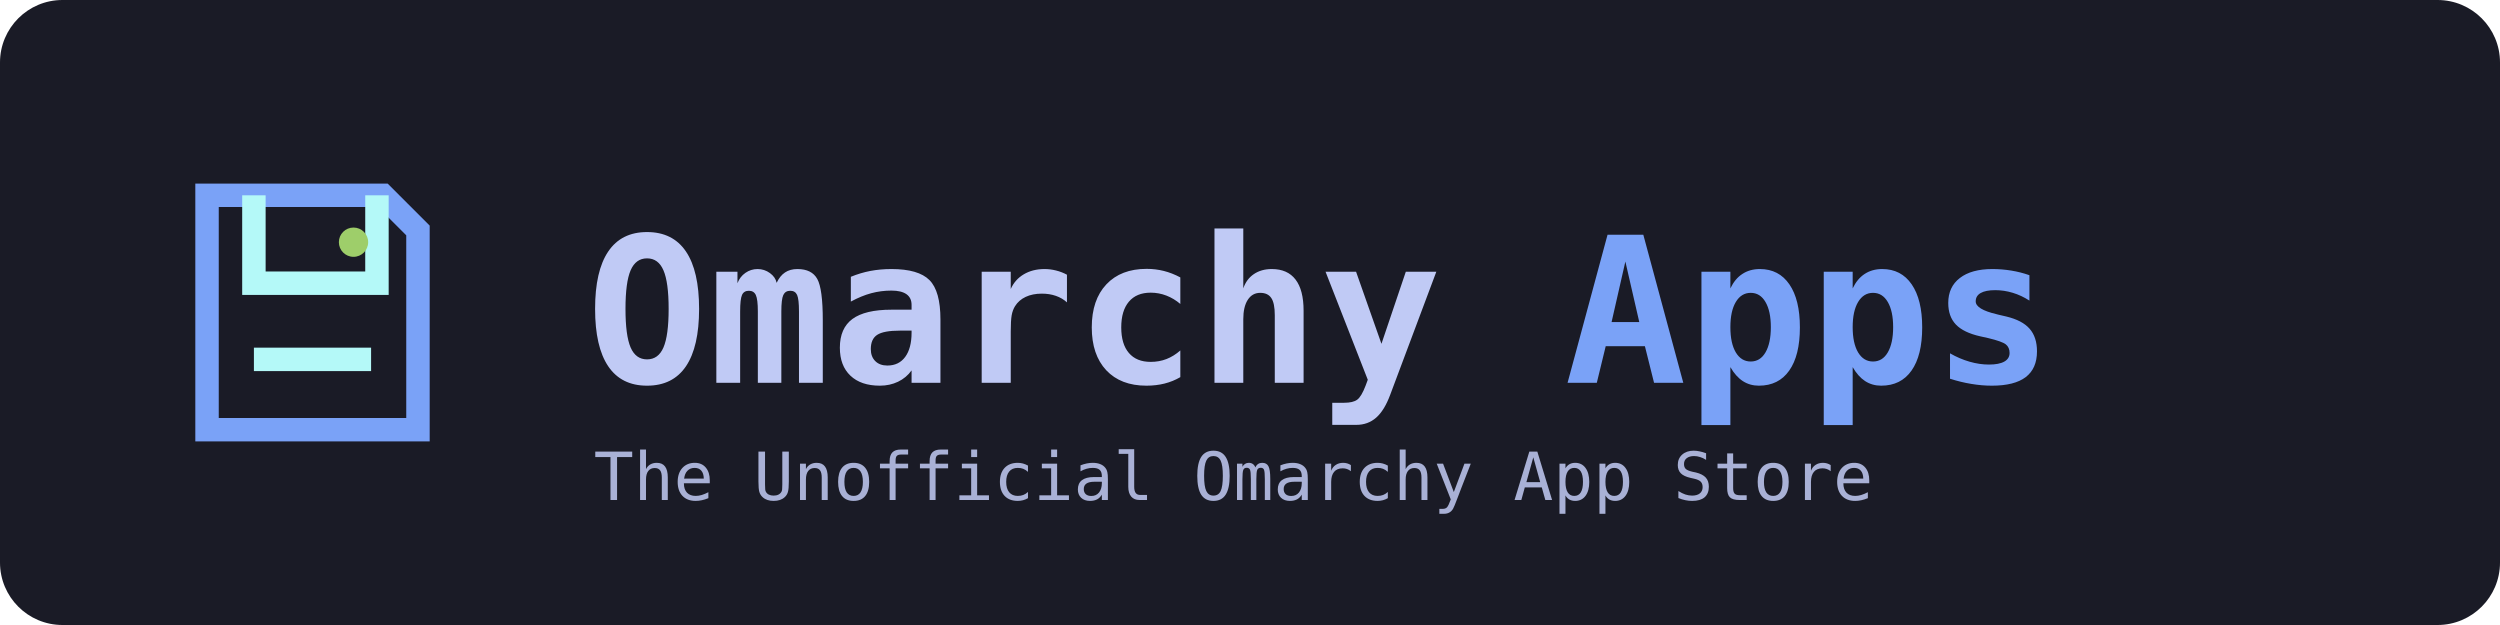
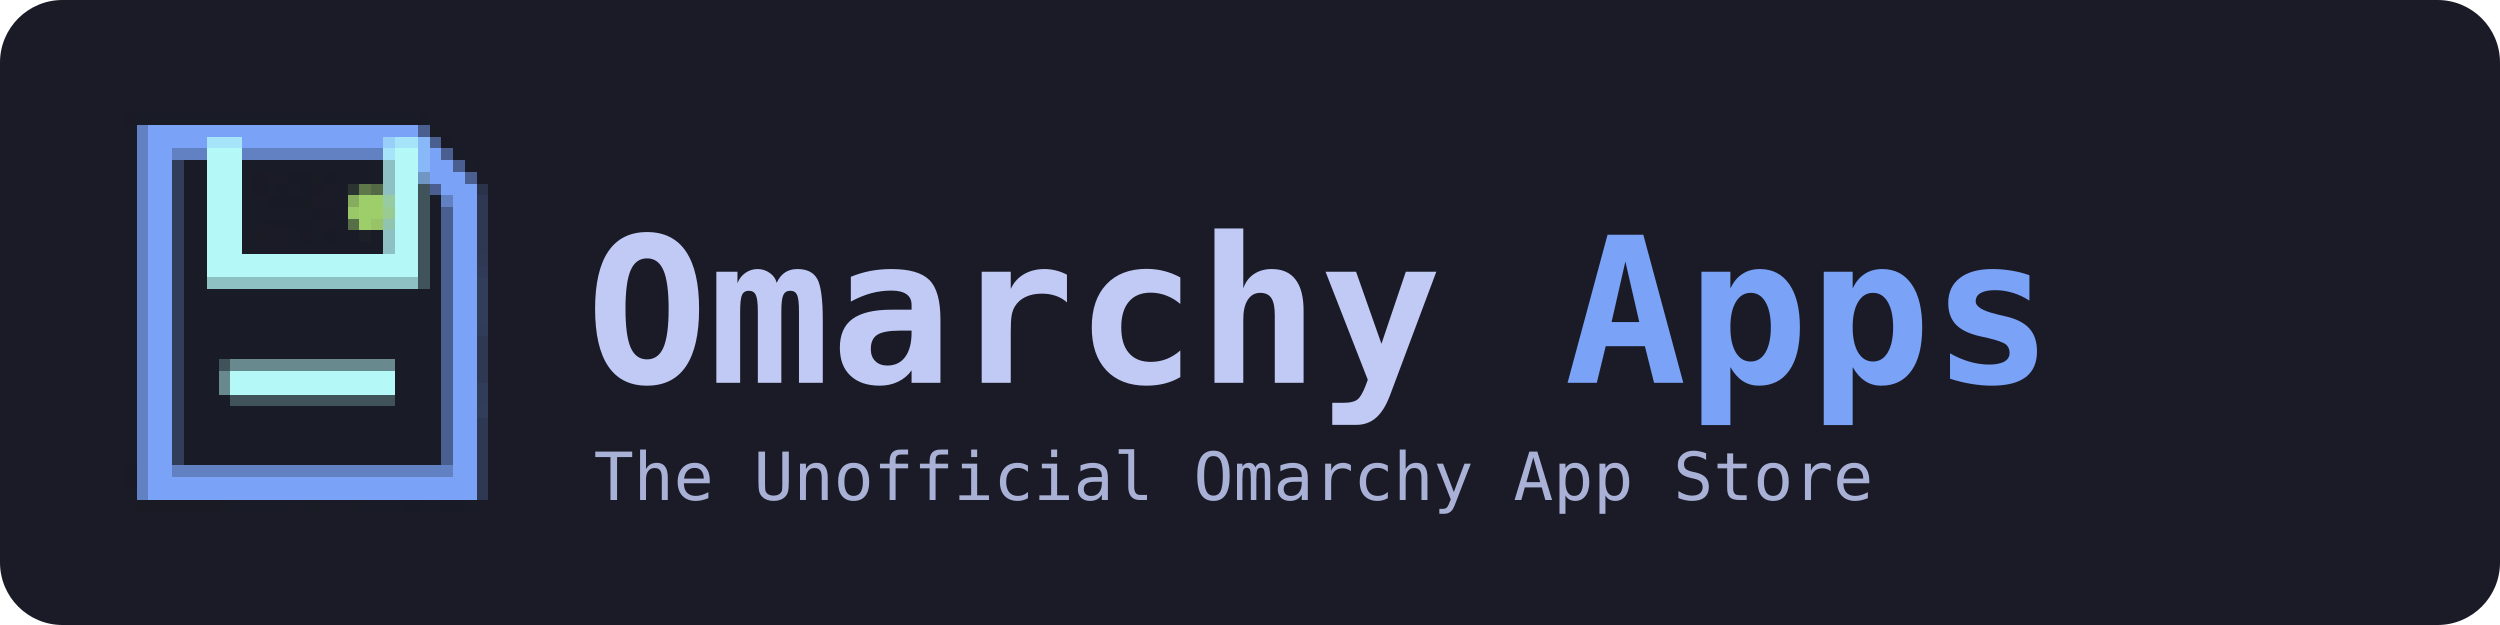
<svg xmlns="http://www.w3.org/2000/svg" viewBox="0 0 640 160" width="1280" height="320">
  <rect width="640" height="160" rx="16" fill="#1a1b26" />
-   <g transform="translate(32 32) scale(1.5)">
-     <path d="M14 12h30l6 6v34H14z" fill="none" stroke="#7aa2f7" stroke-width="4" />
-     <path d="M22 12v15h21V12M22 40h20" fill="none" stroke="#b4f9f8" stroke-width="4" />
-     <circle cx="39" cy="20" r="2.5" fill="#9ece6a" />
+   <g transform="translate(29 29) scale(3)" shape-rendering="crispEdges">
+     <rect x="1" y="0" width="1" height="1" fill="#121224" fill-opacity="0.055" />
+     <rect x="2" y="0" width="24" height="1" fill="#191b26" />
+     <rect x="26" y="0" width="1" height="1" fill="#191b26" fill-opacity="0.949" />
+     <rect x="1" y="1" width="1" height="1" fill="#191b26" />
+     <rect x="2" y="1" width="1" height="1" fill="#6281c3" />
+     <rect x="3" y="1" width="23" height="1" fill="#7aa2f7" />
+     <rect x="26" y="1" width="1" height="1" fill="#4a5f8f" />
+     <rect x="27" y="1" width="1" height="1" fill="#191b26" fill-opacity="0.937" />
+     <rect x="1" y="2" width="1" height="1" fill="#191b26" />
+     <rect x="2" y="2" width="1" height="1" fill="#6281c3" />
+     <rect x="3" y="2" width="5" height="1" fill="#7aa2f7" />
+     <rect x="8" y="2" width="3" height="1" fill="#a6e4f9" />
+     <rect x="11" y="2" width="12" height="1" fill="#7aa2f7" />
+     <rect x="23" y="2" width="1" height="1" fill="#98cef8" />
+     <rect x="24" y="2" width="2" height="1" fill="#a6e4f9" />
+     <rect x="26" y="2" width="1" height="1" fill="#88b8f8" />
+     <rect x="27" y="2" width="1" height="1" fill="#4a5f8f" />
+     <rect x="28" y="2" width="1" height="1" fill="#191a26" fill-opacity="0.682" />
+     <rect x="1" y="3" width="1" height="1" fill="#191b26" />
+     <rect x="2" y="3" width="1" height="1" fill="#6281c3" />
+     <rect x="3" y="3" width="2" height="1" fill="#7aa2f7" />
+     <rect x="5" y="3" width="3" height="1" fill="#6281c3" />
+     <rect x="8" y="3" width="3" height="1" fill="#b4f9f8" />
+     <rect x="11" y="3" width="12" height="1" fill="#6281c3" />
+     <rect x="23" y="3" width="1" height="1" fill="#a6e4f9" />
+     <rect x="24" y="3" width="2" height="1" fill="#b4f9f8" />
+     <rect x="26" y="3" width="1" height="1" fill="#88b8f8" />
+     <rect x="27" y="3" width="1" height="1" fill="#7aa2f7" />
+     <rect x="28" y="3" width="1" height="1" fill="#4a5f8f" />
+     <rect x="29" y="3" width="1" height="1" fill="#191c26" fill-opacity="0.761" />
+     <rect x="1" y="4" width="1" height="1" fill="#191b26" />
+     <rect x="2" y="4" width="1" height="1" fill="#6281c3" />
+     <rect x="3" y="4" width="2" height="1" fill="#7aa2f7" />
+     <rect x="5" y="4" width="1" height="1" fill="#323d5a" />
+     <rect x="6" y="4" width="2" height="1" fill="#191b26" />
+     <rect x="8" y="4" width="3" height="1" fill="#b4f9f8" />
+     <rect x="11" y="4" width="12" height="1" fill="#191b26" />
+     <rect x="23" y="4" width="1" height="1" fill="#8ec1c4" />
+     <rect x="24" y="4" width="2" height="1" fill="#b4f9f8" />
+     <rect x="26" y="4" width="1" height="1" fill="#88b8f8" />
+     <rect x="27" y="4" width="2" height="1" fill="#7aa2f7" />
+     <rect x="29" y="4" width="1" height="1" fill="#4a5f8f" />
+     <rect x="30" y="4" width="1" height="1" fill="#191b26" fill-opacity="0.929" />
+     <rect x="1" y="5" width="1" height="1" fill="#191b26" />
+     <rect x="2" y="5" width="1" height="1" fill="#6281c3" />
+     <rect x="3" y="5" width="2" height="1" fill="#7aa2f7" />
+     <rect x="5" y="5" width="1" height="1" fill="#323d5a" />
+     <rect x="6" y="5" width="2" height="1" fill="#191b26" />
+     <rect x="8" y="5" width="3" height="1" fill="#b4f9f8" />
+     <rect x="11" y="5" width="1" height="1" fill="#191b26" />
+     <rect x="12" y="5" width="1" height="1" fill="#181b27" fill-opacity="0.255" />
+     <rect x="13" y="5" width="1" height="1" fill="#1a1b26" fill-opacity="0.667" />
+     <rect x="14" y="5" width="1" height="1" fill="#191b26" fill-opacity="0.976" />
+     <rect x="15" y="5" width="1" height="1" fill="#191b26" fill-opacity="0.992" />
+     <rect x="16" y="5" width="1" height="1" fill="#191b26" fill-opacity="0.996" />
+     <rect x="17" y="5" width="1" height="1" fill="#191b26" fill-opacity="0.937" />
+     <rect x="18" y="5" width="1" height="1" fill="#191b26" fill-opacity="0.988" />
+     <rect x="19" y="5" width="4" height="1" fill="#191b26" />
+     <rect x="23" y="5" width="1" height="1" fill="#8ec1c4" />
+     <rect x="24" y="5" width="2" height="1" fill="#b4f9f8" />
+     <rect x="26" y="5" width="1" height="1" fill="#7096c4" />
+     <rect x="27" y="5" width="3" height="1" fill="#7aa2f7" />
+     <rect x="30" y="5" width="1" height="1" fill="#4a5f8f" />
+     <rect x="31" y="5" width="1" height="1" fill="#1a1a22" fill-opacity="0.118" />
+     <rect x="1" y="6" width="1" height="1" fill="#191b26" />
+     <rect x="2" y="6" width="1" height="1" fill="#6281c3" />
+     <rect x="3" y="6" width="2" height="1" fill="#7aa2f7" />
+     <rect x="5" y="6" width="1" height="1" fill="#323d5a" />
+     <rect x="6" y="6" width="2" height="1" fill="#191b26" />
+     <rect x="8" y="6" width="3" height="1" fill="#b4f9f8" />
+     <rect x="11" y="6" width="1" height="1" fill="#191b26" />
+     <rect x="12" y="6" width="1" height="1" fill="#191b27" fill-opacity="0.804" />
+     <rect x="13" y="6" width="1" height="1" fill="#191b26" />
+     <rect x="14" y="6" width="1" height="1" fill="#191b26" fill-opacity="0.996" />
+     <rect x="15" y="6" width="1" height="1" fill="#191b26" />
+     <rect x="16" y="6" width="1" height="1" fill="#191b26" fill-opacity="0.996" />
+     <rect x="17" y="6" width="1" height="1" fill="#191b26" fill-opacity="0.733" />
+     <rect x="18" y="6" width="1" height="1" fill="#1a1a27" fill-opacity="0.388" />
+     <rect x="19" y="6" width="1" height="1" fill="#191b26" />
+     <rect x="20" y="6" width="1" height="1" fill="#2c3431" />
+     <rect x="21" y="6" width="1" height="1" fill="#5f784a" />
+     <rect x="22" y="6" width="1" height="1" fill="#536844" />
+     <rect x="23" y="6" width="1" height="1" fill="#8ec1c4" />
+     <rect x="24" y="6" width="2" height="1" fill="#b4f9f8" />
+     <rect x="26" y="6" width="1" height="1" fill="#40535b" />
+     <rect x="27" y="6" width="1" height="1" fill="#4a5f8f" />
+     <rect x="28" y="6" width="3" height="1" fill="#7aa2f7" />
+     <rect x="31" y="6" width="1" height="1" fill="#323d5a" fill-opacity="0.725" />
+     <rect x="1" y="7" width="1" height="1" fill="#191b26" />
+     <rect x="2" y="7" width="1" height="1" fill="#6281c3" />
+     <rect x="3" y="7" width="2" height="1" fill="#7aa2f7" />
+     <rect x="5" y="7" width="1" height="1" fill="#323d5a" />
+     <rect x="6" y="7" width="2" height="1" fill="#191b26" />
+     <rect x="8" y="7" width="3" height="1" fill="#b4f9f8" />
+     <rect x="11" y="7" width="2" height="1" fill="#191b26" />
+     <rect x="13" y="7" width="1" height="1" fill="#191b26" fill-opacity="0.996" />
+     <rect x="14" y="7" width="1" height="1" fill="#191b26" fill-opacity="0.992" />
+     <rect x="15" y="7" width="1" height="1" fill="#191b26" fill-opacity="0.988" />
+     <rect x="16" y="7" width="1" height="1" fill="#191b25" fill-opacity="0.988" />
+     <rect x="17" y="7" width="1" height="1" fill="#1e1e2d" fill-opacity="0.067" />
+     <rect x="18" y="7" width="1" height="1" fill="#1a1a33" fill-opacity="0.039" />
+     <rect x="19" y="7" width="1" height="1" fill="#191b26" />
+     <rect x="20" y="7" width="1" height="1" fill="#86ad5e" />
+     <rect x="21" y="7" width="2" height="1" fill="#9ece6a" />
+     <rect x="23" y="7" width="1" height="1" fill="#97cba2" />
+     <rect x="24" y="7" width="2" height="1" fill="#b4f9f8" />
+     <rect x="26" y="7" width="1" height="1" fill="#40535b" />
+     <rect x="27" y="7" width="1" height="1" fill="#191b26" />
+     <rect x="28" y="7" width="1" height="1" fill="#6281c3" />
+     <rect x="29" y="7" width="2" height="1" fill="#7aa2f7" />
+     <rect x="31" y="7" width="1" height="1" fill="#323d5a" fill-opacity="0.863" />
+     <rect x="1" y="8" width="1" height="1" fill="#191b26" />
+     <rect x="2" y="8" width="1" height="1" fill="#6281c3" />
+     <rect x="3" y="8" width="2" height="1" fill="#7aa2f7" />
+     <rect x="5" y="8" width="1" height="1" fill="#323d5a" />
+     <rect x="6" y="8" width="2" height="1" fill="#191b26" />
+     <rect x="8" y="8" width="3" height="1" fill="#b4f9f8" />
+     <rect x="11" y="8" width="6" height="1" fill="#191b26" />
+     <rect x="17" y="8" width="1" height="1" fill="#181b25" fill-opacity="0.694" />
+     <rect x="18" y="8" width="1" height="1" fill="#1b1b24" fill-opacity="0.110" />
+     <rect x="19" y="8" width="1" height="1" fill="#191b26" />
+     <rect x="20" y="8" width="1" height="1" fill="#99c868" />
+     <rect x="21" y="8" width="2" height="1" fill="#9ece6a" />
+     <rect x="23" y="8" width="1" height="1" fill="#9acb92" />
+     <rect x="24" y="8" width="2" height="1" fill="#b4f9f8" />
+     <rect x="26" y="8" width="1" height="1" fill="#40535b" />
+     <rect x="27" y="8" width="1" height="1" fill="#191b26" />
+     <rect x="28" y="8" width="1" height="1" fill="#4a5f8f" />
+     <rect x="29" y="8" width="2" height="1" fill="#7aa2f7" />
+     <rect x="31" y="8" width="1" height="1" fill="#323d5a" fill-opacity="0.863" />
+     <rect x="1" y="9" width="1" height="1" fill="#191b26" />
+     <rect x="2" y="9" width="1" height="1" fill="#6281c3" />
+     <rect x="3" y="9" width="2" height="1" fill="#7aa2f7" />
+     <rect x="5" y="9" width="1" height="1" fill="#323d5a" />
+     <rect x="6" y="9" width="2" height="1" fill="#191b26" />
+     <rect x="8" y="9" width="3" height="1" fill="#b4f9f8" />
+     <rect x="11" y="9" width="1" height="1" fill="#191b26" />
+     <rect x="12" y="9" width="1" height="1" fill="#191b26" fill-opacity="0.976" />
+     <rect x="13" y="9" width="1" height="1" fill="#191b26" fill-opacity="0.992" />
+     <rect x="14" y="9" width="1" height="1" fill="#191b26" fill-opacity="0.988" />
+     <rect x="15" y="9" width="2" height="1" fill="#191b26" fill-opacity="0.996" />
+     <rect x="17" y="9" width="1" height="1" fill="#191b26" fill-opacity="0.976" />
+     <rect x="19" y="9" width="1" height="1" fill="#191b26" />
+     <rect x="20" y="9" width="1" height="1" fill="#576f47" />
+     <rect x="21" y="9" width="1" height="1" fill="#9ece6a" />
+     <rect x="22" y="9" width="1" height="1" fill="#98c467" />
+     <rect x="23" y="9" width="1" height="1" fill="#91c4af" />
+     <rect x="24" y="9" width="2" height="1" fill="#b4f9f8" />
+     <rect x="26" y="9" width="1" height="1" fill="#40535b" />
+     <rect x="27" y="9" width="1" height="1" fill="#191b26" />
+     <rect x="28" y="9" width="1" height="1" fill="#4a5f8f" />
+     <rect x="29" y="9" width="2" height="1" fill="#7aa2f7" />
+     <rect x="31" y="9" width="1" height="1" fill="#323d5a" fill-opacity="0.863" />
+     <rect x="1" y="10" width="1" height="1" fill="#191b26" />
+     <rect x="2" y="10" width="1" height="1" fill="#6281c3" />
+     <rect x="3" y="10" width="2" height="1" fill="#7aa2f7" />
+     <rect x="5" y="10" width="1" height="1" fill="#323d5a" />
+     <rect x="6" y="10" width="2" height="1" fill="#191b26" />
+     <rect x="8" y="10" width="3" height="1" fill="#b4f9f8" />
+     <rect x="11" y="10" width="1" height="1" fill="#191b26" />
+     <rect x="12" y="10" width="1" height="1" fill="#1a1a24" fill-opacity="0.275" />
+     <rect x="13" y="10" width="1" height="1" fill="#181e24" fill-opacity="0.169" />
+     <rect x="14" y="10" width="1" height="1" fill="#1a1b26" fill-opacity="0.902" />
+     <rect x="15" y="10" width="1" height="1" fill="#191b26" fill-opacity="0.929" />
+     <rect x="16" y="10" width="1" height="1" fill="#191b26" fill-opacity="0.918" />
+     <rect x="17" y="10" width="1" height="1" fill="#191b26" />
+     <rect x="18" y="10" width="1" height="1" fill="#191b26" fill-opacity="0.992" />
+     <rect x="19" y="10" width="2" height="1" fill="#191b26" />
+     <rect x="21" y="10" width="1" height="1" fill="#1d1f28" />
+     <rect x="22" y="10" width="1" height="1" fill="#191b26" />
+     <rect x="23" y="10" width="1" height="1" fill="#8ec1c4" />
+     <rect x="24" y="10" width="2" height="1" fill="#b4f9f8" />
+     <rect x="26" y="10" width="1" height="1" fill="#40535b" />
+     <rect x="27" y="10" width="1" height="1" fill="#191b26" />
+     <rect x="28" y="10" width="1" height="1" fill="#4a5f8f" />
+     <rect x="29" y="10" width="2" height="1" fill="#7aa2f7" />
+     <rect x="31" y="10" width="1" height="1" fill="#323d5a" fill-opacity="0.863" />
+     <rect x="1" y="11" width="1" height="1" fill="#191b26" />
+     <rect x="2" y="11" width="1" height="1" fill="#6281c3" />
+     <rect x="3" y="11" width="2" height="1" fill="#7aa2f7" />
+     <rect x="5" y="11" width="1" height="1" fill="#323d5a" />
+     <rect x="6" y="11" width="2" height="1" fill="#191b26" />
+     <rect x="8" y="11" width="3" height="1" fill="#b4f9f8" />
+     <rect x="11" y="11" width="12" height="1" fill="#191b26" />
+     <rect x="23" y="11" width="1" height="1" fill="#8ec1c4" />
+     <rect x="24" y="11" width="2" height="1" fill="#b4f9f8" />
+     <rect x="26" y="11" width="1" height="1" fill="#40535b" />
+     <rect x="27" y="11" width="1" height="1" fill="#191b26" />
+     <rect x="28" y="11" width="1" height="1" fill="#4a5f8f" />
+     <rect x="29" y="11" width="2" height="1" fill="#7aa2f7" />
+     <rect x="31" y="11" width="1" height="1" fill="#323d5a" fill-opacity="0.863" />
+     <rect x="1" y="12" width="1" height="1" fill="#191b26" />
+     <rect x="2" y="12" width="1" height="1" fill="#6281c3" />
+     <rect x="3" y="12" width="2" height="1" fill="#7aa2f7" />
+     <rect x="5" y="12" width="1" height="1" fill="#323d5a" />
+     <rect x="6" y="12" width="2" height="1" fill="#191b26" />
+     <rect x="8" y="12" width="18" height="1" fill="#b4f9f8" />
+     <rect x="26" y="12" width="1" height="1" fill="#40535b" />
+     <rect x="27" y="12" width="1" height="1" fill="#191b26" />
+     <rect x="28" y="12" width="1" height="1" fill="#4a5f8f" />
+     <rect x="29" y="12" width="2" height="1" fill="#7aa2f7" />
+     <rect x="31" y="12" width="1" height="1" fill="#333d5a" fill-opacity="0.890" />
+     <rect x="1" y="13" width="1" height="1" fill="#191b26" />
+     <rect x="2" y="13" width="1" height="1" fill="#6281c3" />
+     <rect x="3" y="13" width="2" height="1" fill="#7aa2f7" />
+     <rect x="5" y="13" width="1" height="1" fill="#323d5a" />
+     <rect x="6" y="13" width="2" height="1" fill="#191b26" />
+     <rect x="8" y="13" width="18" height="1" fill="#b4f9f8" />
+     <rect x="26" y="13" width="1" height="1" fill="#40535b" />
+     <rect x="27" y="13" width="1" height="1" fill="#191b26" />
+     <rect x="28" y="13" width="1" height="1" fill="#4a5f8f" />
+     <rect x="29" y="13" width="2" height="1" fill="#7aa2f7" />
+     <rect x="31" y="13" width="1" height="1" fill="#323c5a" fill-opacity="0.992" />
+     <rect x="1" y="14" width="1" height="1" fill="#191b26" />
+     <rect x="2" y="14" width="1" height="1" fill="#6281c3" />
+     <rect x="3" y="14" width="2" height="1" fill="#7aa2f7" />
+     <rect x="5" y="14" width="1" height="1" fill="#323d5a" />
+     <rect x="6" y="14" width="2" height="1" fill="#191b26" />
+     <rect x="8" y="14" width="18" height="1" fill="#8ec1c4" />
+     <rect x="26" y="14" width="1" height="1" fill="#40535b" />
+     <rect x="27" y="14" width="1" height="1" fill="#191b26" />
+     <rect x="28" y="14" width="1" height="1" fill="#4a5f8f" />
+     <rect x="29" y="14" width="2" height="1" fill="#7aa2f7" />
+     <rect x="31" y="14" width="1" height="1" fill="#323d5a" />
+     <rect x="1" y="15" width="1" height="1" fill="#191b26" />
+     <rect x="2" y="15" width="1" height="1" fill="#6281c3" />
+     <rect x="3" y="15" width="2" height="1" fill="#7aa2f7" />
+     <rect x="5" y="15" width="1" height="1" fill="#323d5a" />
+     <rect x="6" y="15" width="22" height="1" fill="#191b26" />
+     <rect x="28" y="15" width="1" height="1" fill="#4a5f8f" />
+     <rect x="29" y="15" width="2" height="1" fill="#7aa2f7" />
+     <rect x="31" y="15" width="1" height="1" fill="#323d5a" />
+     <rect x="1" y="16" width="1" height="1" fill="#191b26" />
+     <rect x="2" y="16" width="1" height="1" fill="#6281c3" />
+     <rect x="3" y="16" width="2" height="1" fill="#7aa2f7" />
+     <rect x="5" y="16" width="1" height="1" fill="#323d5a" />
+     <rect x="6" y="16" width="22" height="1" fill="#191b26" />
+     <rect x="28" y="16" width="1" height="1" fill="#4a5f8f" />
+     <rect x="29" y="16" width="2" height="1" fill="#7aa2f7" />
+     <rect x="31" y="16" width="1" height="1" fill="#323d5a" />
+     <rect x="1" y="17" width="1" height="1" fill="#191b26" />
+     <rect x="2" y="17" width="1" height="1" fill="#6281c3" />
+     <rect x="3" y="17" width="2" height="1" fill="#7aa2f7" />
+     <rect x="5" y="17" width="1" height="1" fill="#323d5a" />
+     <rect x="6" y="17" width="22" height="1" fill="#191b26" />
+     <rect x="28" y="17" width="1" height="1" fill="#4a5f8f" />
+     <rect x="29" y="17" width="2" height="1" fill="#7aa2f7" />
+     <rect x="31" y="17" width="1" height="1" fill="#323d5a" />
+     <rect x="1" y="18" width="1" height="1" fill="#191b26" />
+     <rect x="2" y="18" width="1" height="1" fill="#6281c3" />
+     <rect x="3" y="18" width="2" height="1" fill="#7aa2f7" />
+     <rect x="5" y="18" width="1" height="1" fill="#323d5a" />
+     <rect x="6" y="18" width="22" height="1" fill="#191b26" />
+     <rect x="28" y="18" width="1" height="1" fill="#4a5f8f" />
+     <rect x="29" y="18" width="2" height="1" fill="#7aa2f7" />
+     <rect x="31" y="18" width="1" height="1" fill="#323d5a" fill-opacity="0.988" />
+     <rect x="1" y="19" width="1" height="1" fill="#191b26" />
+     <rect x="2" y="19" width="1" height="1" fill="#6281c3" />
+     <rect x="3" y="19" width="2" height="1" fill="#7aa2f7" />
+     <rect x="5" y="19" width="1" height="1" fill="#323d5a" />
+     <rect x="6" y="19" width="22" height="1" fill="#191b26" />
+     <rect x="28" y="19" width="1" height="1" fill="#4a5f8f" />
+     <rect x="29" y="19" width="2" height="1" fill="#7aa2f7" />
+     <rect x="31" y="19" width="1" height="1" fill="#323d5a" fill-opacity="0.863" />
+     <rect x="1" y="20" width="1" height="1" fill="#191b26" />
+     <rect x="2" y="20" width="1" height="1" fill="#6281c3" />
+     <rect x="3" y="20" width="2" height="1" fill="#7aa2f7" />
+     <rect x="5" y="20" width="1" height="1" fill="#323d5a" />
+     <rect x="6" y="20" width="22" height="1" fill="#191b26" />
+     <rect x="28" y="20" width="1" height="1" fill="#4a5f8f" />
+     <rect x="29" y="20" width="2" height="1" fill="#7aa2f7" />
+     <rect x="31" y="20" width="1" height="1" fill="#323d5a" fill-opacity="0.863" />
+     <rect x="1" y="21" width="1" height="1" fill="#191b26" />
+     <rect x="2" y="21" width="1" height="1" fill="#6281c3" />
+     <rect x="3" y="21" width="2" height="1" fill="#7aa2f7" />
+     <rect x="5" y="21" width="1" height="1" fill="#323d5a" />
+     <rect x="6" y="21" width="3" height="1" fill="#191b26" />
+     <rect x="9" y="21" width="1" height="1" fill="#40535b" />
+     <rect x="10" y="21" width="14" height="1" fill="#688a8f" />
+     <rect x="24" y="21" width="4" height="1" fill="#191b26" />
+     <rect x="28" y="21" width="1" height="1" fill="#4a5f8f" />
+     <rect x="29" y="21" width="2" height="1" fill="#7aa2f7" />
+     <rect x="31" y="21" width="1" height="1" fill="#323d5a" fill-opacity="0.863" />
+     <rect x="1" y="22" width="1" height="1" fill="#191b26" />
+     <rect x="2" y="22" width="1" height="1" fill="#6281c3" />
+     <rect x="3" y="22" width="2" height="1" fill="#7aa2f7" />
+     <rect x="5" y="22" width="1" height="1" fill="#323d5a" />
+     <rect x="6" y="22" width="3" height="1" fill="#191b26" />
+     <rect x="9" y="22" width="1" height="1" fill="#688a8f" />
+     <rect x="10" y="22" width="14" height="1" fill="#b4f9f8" />
+     <rect x="24" y="22" width="4" height="1" fill="#191b26" />
+     <rect x="28" y="22" width="1" height="1" fill="#4a5f8f" />
+     <rect x="29" y="22" width="2" height="1" fill="#7aa2f7" />
+     <rect x="31" y="22" width="1" height="1" fill="#323d5a" fill-opacity="0.863" />
+     <rect x="1" y="23" width="1" height="1" fill="#191b26" />
+     <rect x="2" y="23" width="1" height="1" fill="#6281c3" />
+     <rect x="3" y="23" width="2" height="1" fill="#7aa2f7" />
+     <rect x="5" y="23" width="1" height="1" fill="#323d5a" />
+     <rect x="6" y="23" width="3" height="1" fill="#191b26" />
+     <rect x="9" y="23" width="1" height="1" fill="#688a8f" />
+     <rect x="10" y="23" width="14" height="1" fill="#b4f9f8" />
+     <rect x="24" y="23" width="4" height="1" fill="#191b26" />
+     <rect x="28" y="23" width="1" height="1" fill="#4a5f8f" />
+     <rect x="29" y="23" width="2" height="1" fill="#7aa2f7" />
+     <rect x="31" y="23" width="1" height="1" fill="#323d5a" fill-opacity="0.988" />
+     <rect x="1" y="24" width="1" height="1" fill="#191b26" />
+     <rect x="2" y="24" width="1" height="1" fill="#6281c3" />
+     <rect x="3" y="24" width="2" height="1" fill="#7aa2f7" />
+     <rect x="5" y="24" width="1" height="1" fill="#323d5a" />
+     <rect x="6" y="24" width="4" height="1" fill="#191b26" />
+     <rect x="10" y="24" width="14" height="1" fill="#40535b" />
+     <rect x="24" y="24" width="4" height="1" fill="#191b26" />
+     <rect x="28" y="24" width="1" height="1" fill="#4a5f8f" />
+     <rect x="29" y="24" width="2" height="1" fill="#7aa2f7" />
+     <rect x="31" y="24" width="1" height="1" fill="#323d5a" fill-opacity="0.988" />
+     <rect x="1" y="25" width="1" height="1" fill="#191b26" />
+     <rect x="2" y="25" width="1" height="1" fill="#6281c3" />
+     <rect x="3" y="25" width="2" height="1" fill="#7aa2f7" />
+     <rect x="5" y="25" width="1" height="1" fill="#323d5a" />
+     <rect x="6" y="25" width="22" height="1" fill="#191b26" />
+     <rect x="28" y="25" width="1" height="1" fill="#4a5f8f" />
+     <rect x="29" y="25" width="2" height="1" fill="#7aa2f7" />
+     <rect x="31" y="25" width="1" height="1" fill="#323d5a" fill-opacity="0.980" />
+     <rect x="1" y="26" width="1" height="1" fill="#191b26" />
+     <rect x="2" y="26" width="1" height="1" fill="#6281c3" />
+     <rect x="3" y="26" width="2" height="1" fill="#7aa2f7" />
+     <rect x="5" y="26" width="1" height="1" fill="#323d5a" />
+     <rect x="6" y="26" width="22" height="1" fill="#191b26" />
+     <rect x="28" y="26" width="1" height="1" fill="#4a5f8f" />
+     <rect x="29" y="26" width="2" height="1" fill="#7aa2f7" />
+     <rect x="31" y="26" width="1" height="1" fill="#323d5a" fill-opacity="0.863" />
+     <rect x="1" y="27" width="1" height="1" fill="#191b26" />
+     <rect x="2" y="27" width="1" height="1" fill="#6281c3" />
+     <rect x="3" y="27" width="2" height="1" fill="#7aa2f7" />
+     <rect x="5" y="27" width="1" height="1" fill="#323d5a" />
+     <rect x="6" y="27" width="22" height="1" fill="#191b26" />
+     <rect x="28" y="27" width="1" height="1" fill="#4a5f8f" />
+     <rect x="29" y="27" width="2" height="1" fill="#7aa2f7" />
+     <rect x="31" y="27" width="1" height="1" fill="#323d5a" fill-opacity="0.863" />
+     <rect x="1" y="28" width="1" height="1" fill="#191b26" />
+     <rect x="2" y="28" width="1" height="1" fill="#6281c3" />
+     <rect x="3" y="28" width="2" height="1" fill="#7aa2f7" />
+     <rect x="5" y="28" width="1" height="1" fill="#323d5a" />
+     <rect x="6" y="28" width="22" height="1" fill="#191b26" />
+     <rect x="28" y="28" width="1" height="1" fill="#4a5f8f" />
+     <rect x="29" y="28" width="2" height="1" fill="#7aa2f7" />
+     <rect x="31" y="28" width="1" height="1" fill="#323d5a" fill-opacity="0.863" />
+     <rect x="1" y="29" width="1" height="1" fill="#191b26" />
+     <rect x="2" y="29" width="1" height="1" fill="#6281c3" />
+     <rect x="3" y="29" width="2" height="1" fill="#7aa2f7" />
+     <rect x="5" y="29" width="1" height="1" fill="#323d5a" />
+     <rect x="6" y="29" width="22" height="1" fill="#191b26" />
+     <rect x="28" y="29" width="1" height="1" fill="#4a5f8f" />
+     <rect x="29" y="29" width="2" height="1" fill="#7aa2f7" />
+     <rect x="31" y="29" width="1" height="1" fill="#323d5a" fill-opacity="0.863" />
+     <rect x="1" y="30" width="1" height="1" fill="#191b26" fill-opacity="0.992" />
+     <rect x="2" y="30" width="1" height="1" fill="#6281c3" />
+     <rect x="3" y="30" width="2" height="1" fill="#7aa2f7" />
+     <rect x="5" y="30" width="24" height="1" fill="#6281c3" />
+     <rect x="29" y="30" width="2" height="1" fill="#7aa2f7" />
+     <rect x="31" y="30" width="1" height="1" fill="#323d5a" fill-opacity="0.863" />
+     <rect x="1" y="31" width="1" height="1" fill="#191b27" fill-opacity="0.804" />
+     <rect x="2" y="31" width="1" height="1" fill="#6281c3" />
+     <rect x="3" y="31" width="28" height="1" fill="#7aa2f7" />
+     <rect x="31" y="31" width="1" height="1" fill="#323d5a" fill-opacity="0.863" />
+     <rect x="1" y="32" width="1" height="1" fill="#191b26" fill-opacity="0.631" />
+     <rect x="2" y="32" width="1" height="1" fill="#6281c3" />
+     <rect x="3" y="32" width="28" height="1" fill="#7aa2f7" />
+     <rect x="31" y="32" width="1" height="1" fill="#323d5a" fill-opacity="0.863" />
+     <rect x="2" y="33" width="7" height="1" fill="#1a1b26" fill-opacity="0.549" />
+     <rect x="9" y="33" width="1" height="1" fill="#191b26" fill-opacity="0.890" />
+     <rect x="10" y="33" width="5" height="1" fill="#191b26" fill-opacity="0.894" />
+     <rect x="15" y="33" width="1" height="1" fill="#1a1b26" fill-opacity="0.902" />
+     <rect x="16" y="33" width="1" height="1" fill="#191b26" fill-opacity="0.894" />
+     <rect x="17" y="33" width="1" height="1" fill="#191b26" fill-opacity="0.890" />
+     <rect x="18" y="33" width="1" height="1" fill="#1a1b26" fill-opacity="0.820" />
+     <rect x="19" y="33" width="1" height="1" fill="#1a1b26" fill-opacity="0.745" />
+     <rect x="20" y="33" width="1" height="1" fill="#191b26" fill-opacity="0.890" />
+     <rect x="21" y="33" width="1" height="1" fill="#191b26" fill-opacity="0.894" />
+     <rect x="22" y="33" width="1" height="1" fill="#191b27" fill-opacity="0.961" />
+     <rect x="23" y="33" width="2" height="1" fill="#191b26" fill-opacity="0.894" />
+     <rect x="25" y="33" width="1" height="1" fill="#191b26" fill-opacity="0.992" />
+     <rect x="26" y="33" width="2" height="1" fill="#191b26" />
+     <rect x="28" y="33" width="1" height="1" fill="#191b26" fill-opacity="0.992" />
+     <rect x="29" y="33" width="1" height="1" fill="#191b26" fill-opacity="0.996" />
+     <rect x="30" y="33" width="1" height="1" fill="#191b26" />
+     <rect x="31" y="33" width="1" height="1" fill="#202020" fill-opacity="0.063" />
  </g>
  <text x="150" y="98" font-family="JetBrains Mono, ui-monospace, monospace" font-size="52" font-weight="700" fill="#c0caf5">Omarchy <tspan fill="#7aa2f7">Apps</tspan>
  </text>
  <text x="152" y="128" font-family="JetBrains Mono, ui-monospace, monospace" font-size="17" fill="#a9b1d6">The Unofficial Omarchy App Store</text>
</svg>
